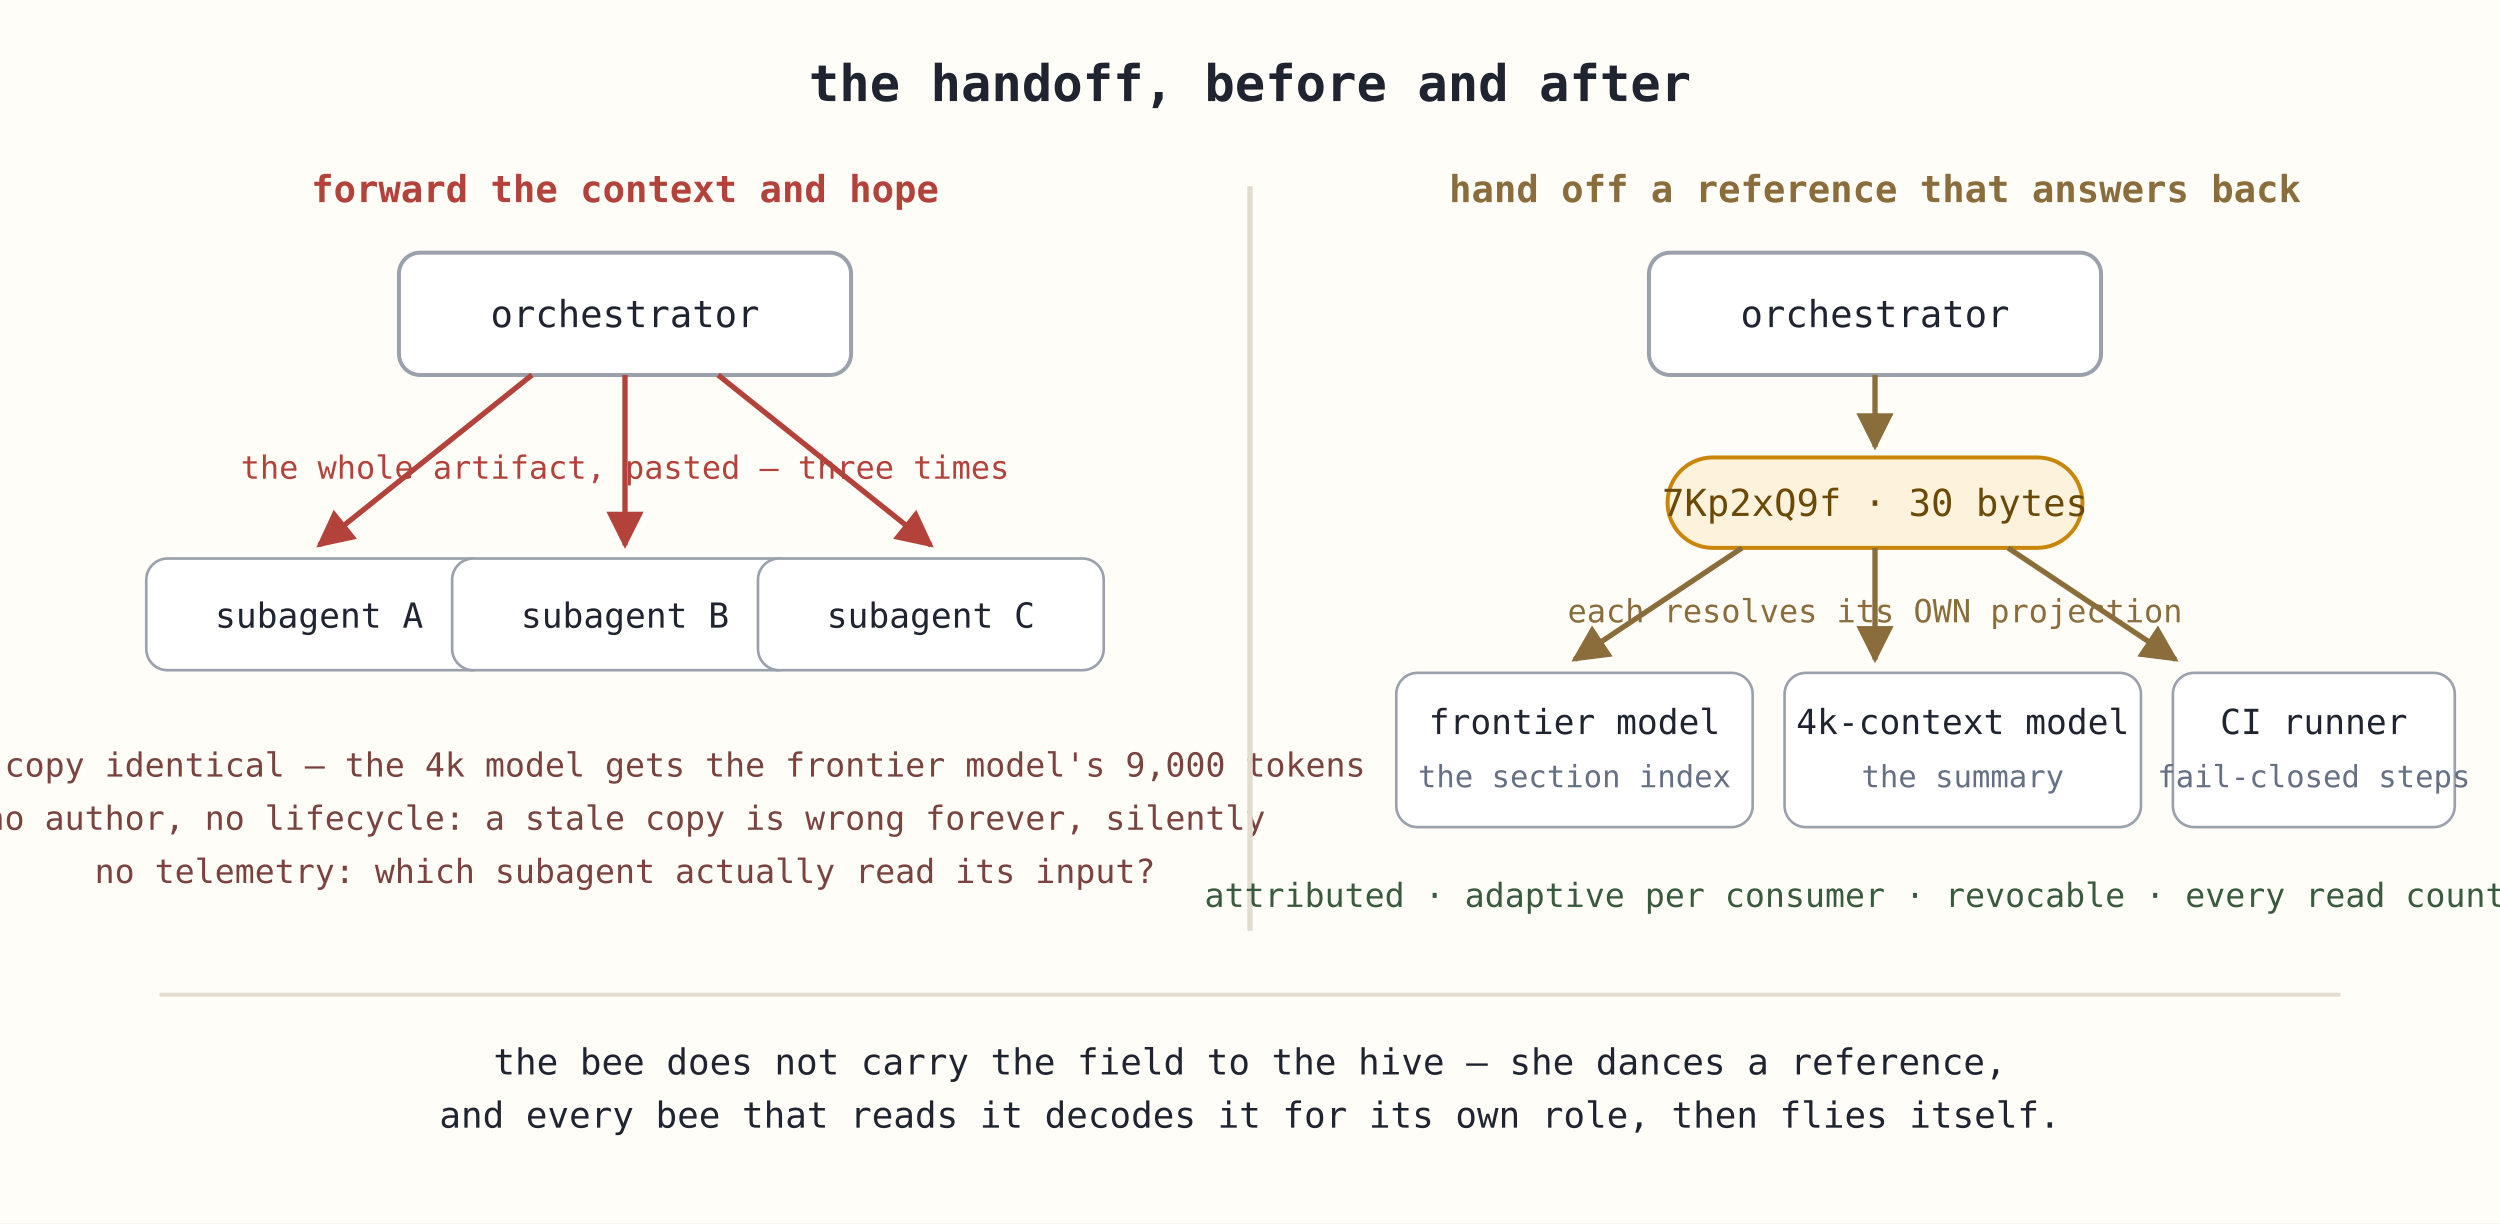
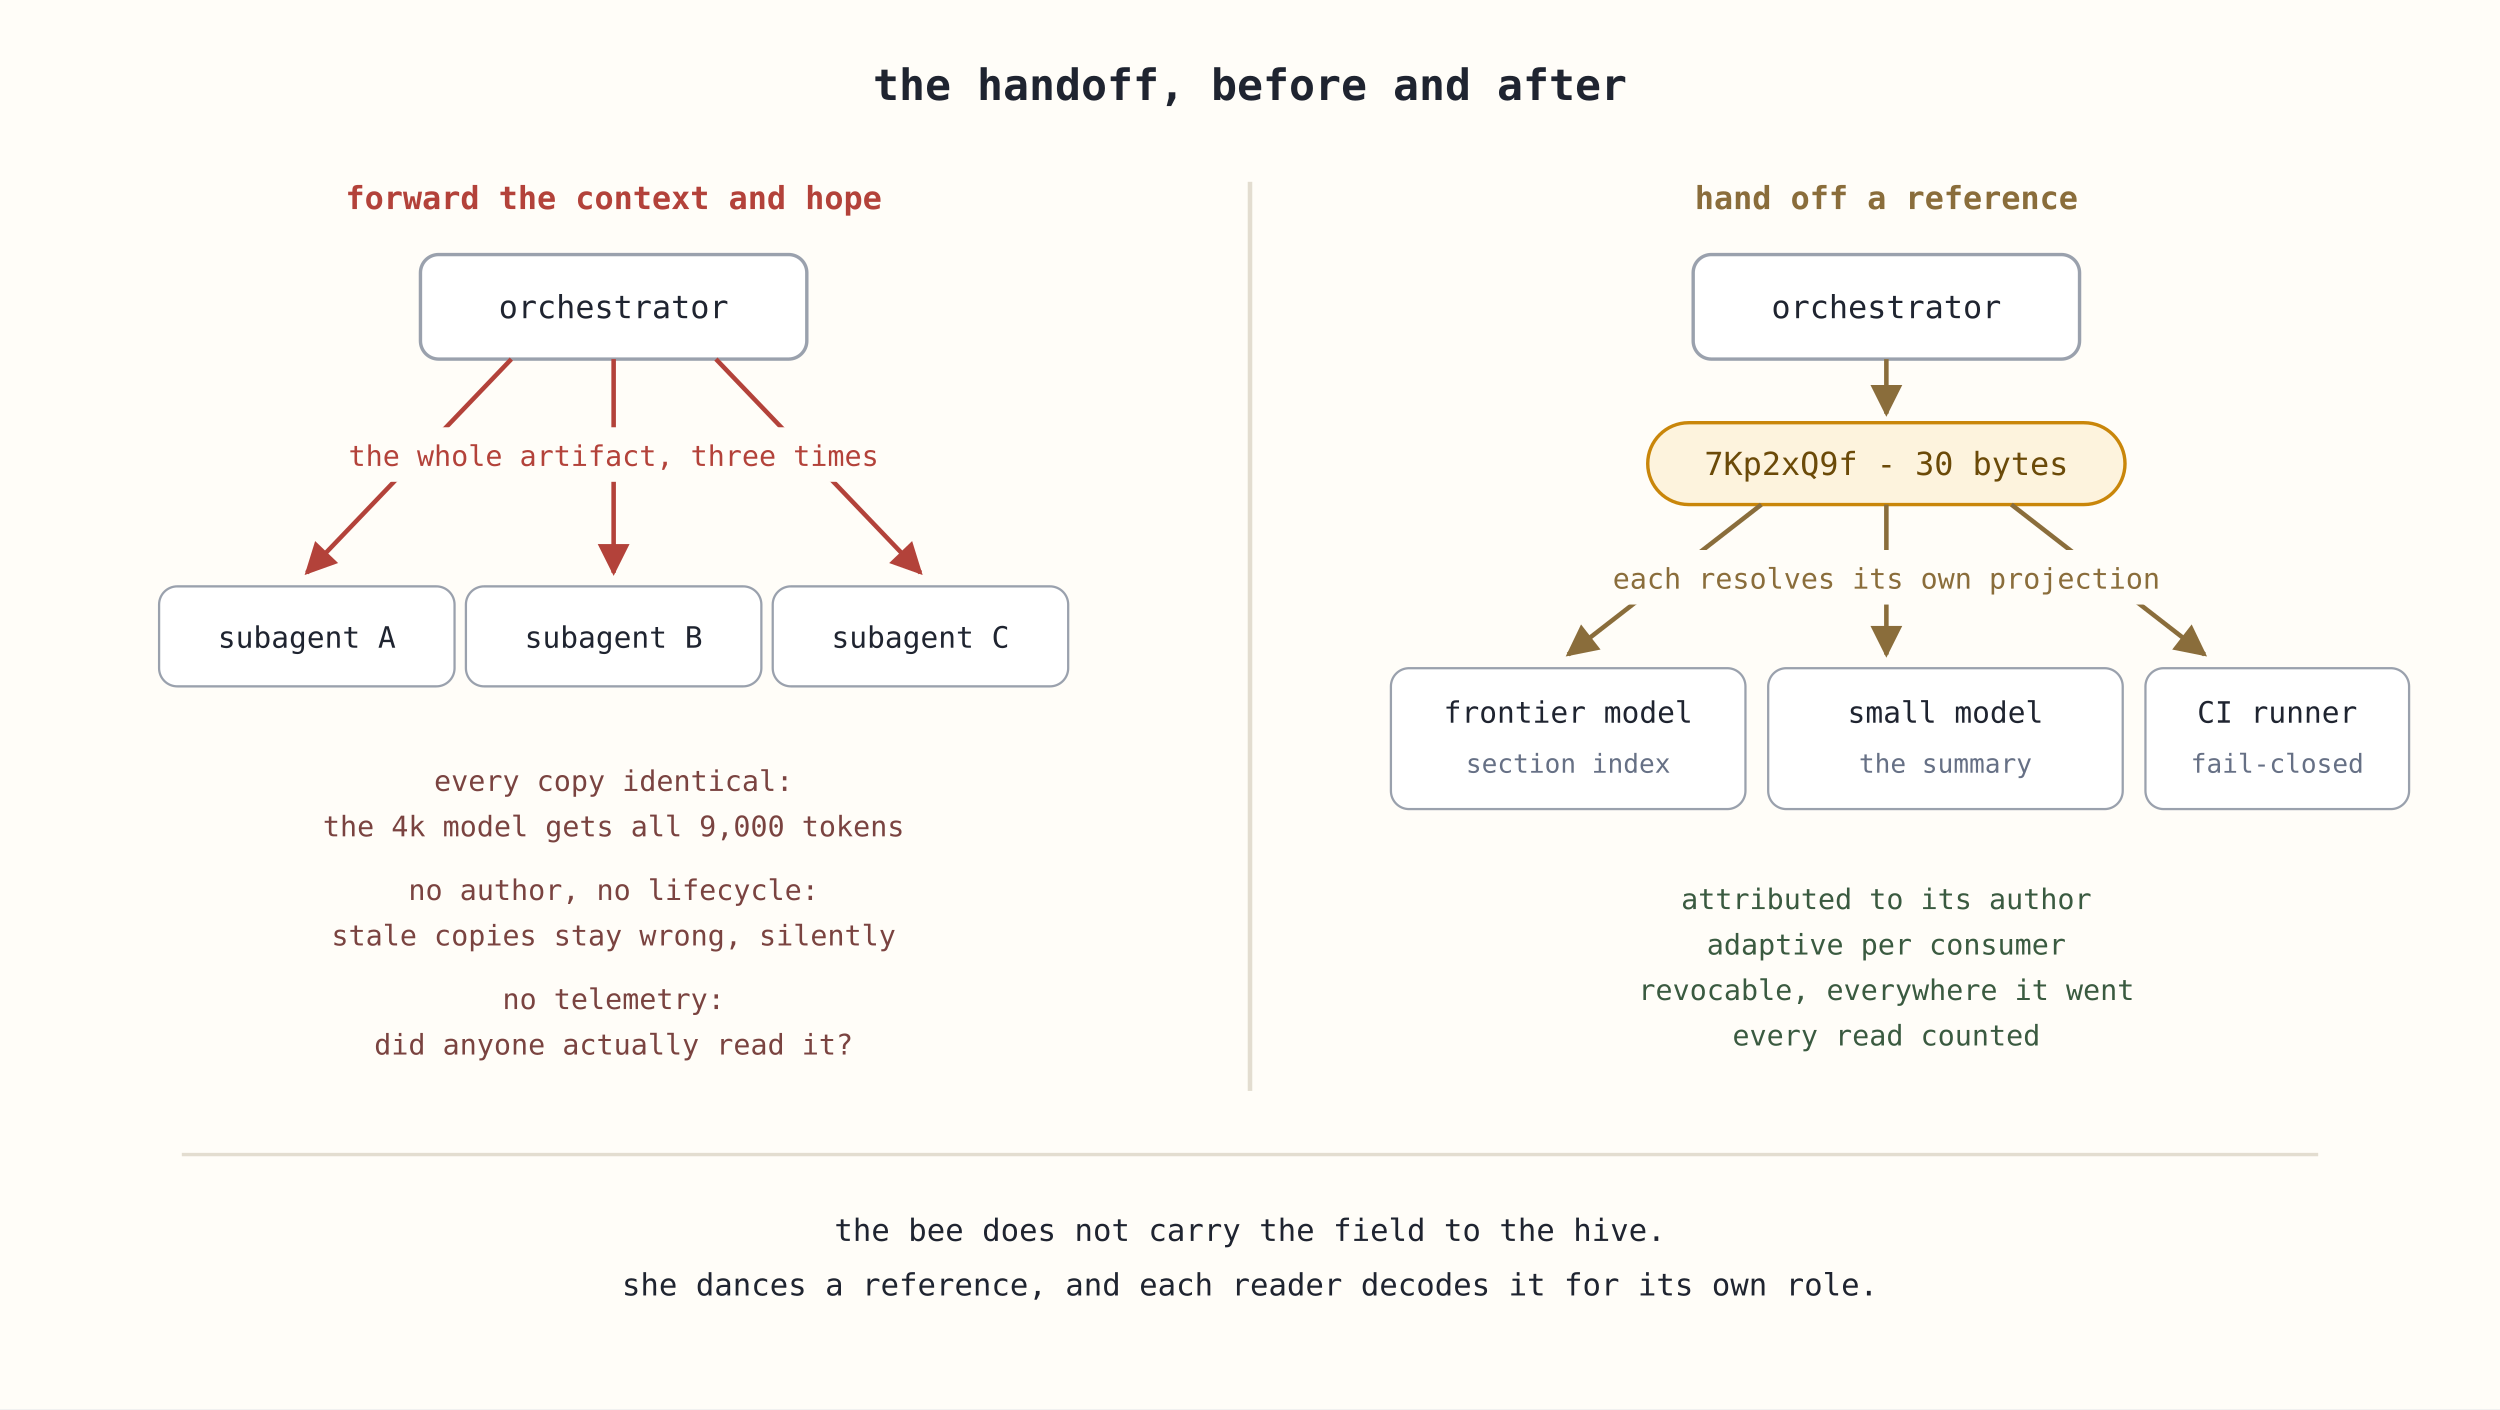
- <svg xmlns="http://www.w3.org/2000/svg" viewBox="0 0 940 460" font-family="ui-monospace, SFMono-Regular, Menlo, Consolas, monospace">
+ <svg xmlns="http://www.w3.org/2000/svg" viewBox="0 0 1100 620" font-family="ui-monospace, SFMono-Regular, Menlo, Consolas, monospace">
  <defs>
    <marker id="ha" viewBox="0 0 10 10" refX="9" refY="5" markerWidth="7" markerHeight="7" orient="auto-start-reverse">
      <path d="M 0 0 L 10 5 L 0 10 z" fill="#8a6d3b" />
    </marker>
    <marker id="hr" viewBox="0 0 10 10" refX="9" refY="5" markerWidth="7" markerHeight="7" orient="auto-start-reverse">
      <path d="M 0 0 L 10 5 L 0 10 z" fill="#b3423a" />
    </marker>
  </defs>
-   <rect width="940" height="460" fill="#fffdf8" />
-   <text x="470" y="38" text-anchor="middle" font-size="19" font-weight="bold" fill="#1f2430">the handoff, before and after</text>
-   <text x="235" y="76" text-anchor="middle" font-size="14" font-weight="bold" fill="#b3423a">forward the context and hope</text>
-   <rect x="150" y="95" width="170" height="46" rx="8" fill="#ffffff" stroke="#9aa1ad" stroke-width="1.5" />
-   <text x="235" y="123" text-anchor="middle" font-size="14" fill="#1f2430">orchestrator</text>
-   <line x1="200" y1="141" x2="120" y2="205" stroke="#b3423a" stroke-width="2" marker-end="url(#hr)" />
-   <line x1="235" y1="141" x2="235" y2="205" stroke="#b3423a" stroke-width="2" marker-end="url(#hr)" />
-   <line x1="270" y1="141" x2="350" y2="205" stroke="#b3423a" stroke-width="2" marker-end="url(#hr)" />
-   <text x="235" y="180" text-anchor="middle" font-size="12" fill="#b3423a">the whole artifact, pasted — three times</text>
+   <rect width="1100" height="620" fill="#fffdf8" />
+   <text x="550" y="44" text-anchor="middle" font-size="19" font-weight="bold" fill="#1f2430">the handoff, before and after</text>
+   <text x="270" y="92" text-anchor="middle" font-size="14" font-weight="bold" fill="#b3423a">forward the context and hope</text>
+   <rect x="185" y="112" width="170" height="46" rx="8" fill="#ffffff" stroke="#9aa1ad" stroke-width="1.5" />
+   <text x="270" y="140" text-anchor="middle" font-size="14" fill="#1f2430">orchestrator</text>
+   <line x1="225" y1="158" x2="135" y2="252" stroke="#b3423a" stroke-width="2" marker-end="url(#hr)" />
+   <line x1="270" y1="158" x2="270" y2="252" stroke="#b3423a" stroke-width="2" marker-end="url(#hr)" />
+   <line x1="315" y1="158" x2="405" y2="252" stroke="#b3423a" stroke-width="2" marker-end="url(#hr)" />
+   <rect x="145" y="188" width="250" height="24" fill="#fffdf8" />
+   <text x="270" y="205" text-anchor="middle" font-size="12.5" fill="#b3423a">the whole artifact, three times</text>
  <g font-size="13" fill="#1f2430">
-     <rect x="55" y="210" width="130" height="42" rx="8" fill="#ffffff" stroke="#9aa1ad" />
-     <text x="120" y="236" text-anchor="middle">subagent A</text>
-     <rect x="170" y="210" width="130" height="42" rx="8" fill="#ffffff" stroke="#9aa1ad" />
-     <text x="235" y="236" text-anchor="middle">subagent B</text>
-     <rect x="285" y="210" width="130" height="42" rx="8" fill="#ffffff" stroke="#9aa1ad" />
-     <text x="350" y="236" text-anchor="middle">subagent C</text>
+     <rect x="70" y="258" width="130" height="44" rx="8" fill="#ffffff" stroke="#9aa1ad" />
+     <text x="135" y="285" text-anchor="middle">subagent A</text>
+     <rect x="205" y="258" width="130" height="44" rx="8" fill="#ffffff" stroke="#9aa1ad" />
+     <text x="270" y="285" text-anchor="middle">subagent B</text>
+     <rect x="340" y="258" width="130" height="44" rx="8" fill="#ffffff" stroke="#9aa1ad" />
+     <text x="405" y="285" text-anchor="middle">subagent C</text>
  </g>
  <g font-size="12.5" fill="#7a4340">
-     <text x="235" y="292" text-anchor="middle">every copy identical — the 4k model gets the frontier model's 9,000 tokens</text>
-     <text x="235" y="312" text-anchor="middle">no author, no lifecycle: a stale copy is wrong forever, silently</text>
-     <text x="235" y="332" text-anchor="middle">no telemetry: which subagent actually read its input?</text>
+     <text x="270" y="348" text-anchor="middle">every copy identical:</text>
+     <text x="270" y="368" text-anchor="middle">the 4k model gets all 9,000 tokens</text>
+     <text x="270" y="396" text-anchor="middle">no author, no lifecycle:</text>
+     <text x="270" y="416" text-anchor="middle">stale copies stay wrong, silently</text>
+     <text x="270" y="444" text-anchor="middle">no telemetry:</text>
+     <text x="270" y="464" text-anchor="middle">did anyone actually read it?</text>
  </g>
-   <line x1="470" y1="70" x2="470" y2="350" stroke="#e3ddd0" stroke-width="2" />
-   <text x="705" y="76" text-anchor="middle" font-size="14" font-weight="bold" fill="#8a6d3b">hand off a reference that answers back</text>
-   <rect x="620" y="95" width="170" height="46" rx="8" fill="#ffffff" stroke="#9aa1ad" stroke-width="1.5" />
-   <text x="705" y="123" text-anchor="middle" font-size="14" fill="#1f2430">orchestrator</text>
-   <line x1="705" y1="141" x2="705" y2="168" stroke="#8a6d3b" stroke-width="2" marker-end="url(#ha)" />
-   <rect x="627" y="172" width="156" height="34" rx="17" fill="#fdf3dd" stroke="#c9860a" stroke-width="1.5" />
-   <text x="705" y="194" text-anchor="middle" font-size="14" fill="#6b4a08">7Kp2xQ9f · 30 bytes</text>
-   <line x1="655" y1="206" x2="592" y2="248" stroke="#8a6d3b" stroke-width="2" marker-end="url(#ha)" />
-   <line x1="705" y1="206" x2="705" y2="248" stroke="#8a6d3b" stroke-width="2" marker-end="url(#ha)" />
-   <line x1="755" y1="206" x2="818" y2="248" stroke="#8a6d3b" stroke-width="2" marker-end="url(#ha)" />
-   <text x="705" y="234" text-anchor="middle" font-size="12" fill="#8a6d3b">each resolves its OWN projection</text>
+   <line x1="550" y1="80" x2="550" y2="480" stroke="#e3ddd0" stroke-width="2" />
+   <text x="830" y="92" text-anchor="middle" font-size="14" font-weight="bold" fill="#8a6d3b">hand off a reference</text>
+   <rect x="745" y="112" width="170" height="46" rx="8" fill="#ffffff" stroke="#9aa1ad" stroke-width="1.5" />
+   <text x="830" y="140" text-anchor="middle" font-size="14" fill="#1f2430">orchestrator</text>
+   <line x1="830" y1="158" x2="830" y2="182" stroke="#8a6d3b" stroke-width="2" marker-end="url(#ha)" />
+   <rect x="725" y="186" width="210" height="36" rx="18" fill="#fdf3dd" stroke="#c9860a" stroke-width="1.5" />
+   <text x="830" y="209" text-anchor="middle" font-size="14" fill="#6b4a08">7Kp2xQ9f - 30 bytes</text>
+   <line x1="775" y1="222" x2="690" y2="288" stroke="#8a6d3b" stroke-width="2" marker-end="url(#ha)" />
+   <line x1="830" y1="222" x2="830" y2="288" stroke="#8a6d3b" stroke-width="2" marker-end="url(#ha)" />
+   <line x1="885" y1="222" x2="970" y2="288" stroke="#8a6d3b" stroke-width="2" marker-end="url(#ha)" />
+   <rect x="705" y="242" width="250" height="24" fill="#fffdf8" />
+   <text x="830" y="259" text-anchor="middle" font-size="12.5" fill="#8a6d3b">each resolves its own projection</text>
  <g font-size="13" fill="#1f2430">
-     <rect x="525" y="253" width="134" height="58" rx="8" fill="#ffffff" stroke="#9aa1ad" />
-     <text x="592" y="276" text-anchor="middle">frontier model</text>
-     <text x="592" y="296" text-anchor="middle" font-size="11.5" fill="#667085">the section index</text>
-     <rect x="671" y="253" width="134" height="58" rx="8" fill="#ffffff" stroke="#9aa1ad" />
-     <text x="738" y="276" text-anchor="middle">4k-context model</text>
-     <text x="738" y="296" text-anchor="middle" font-size="11.5" fill="#667085">the summary</text>
-     <rect x="817" y="253" width="106" height="58" rx="8" fill="#ffffff" stroke="#9aa1ad" />
-     <text x="870" y="276" text-anchor="middle">CI runner</text>
-     <text x="870" y="296" text-anchor="middle" font-size="11.5" fill="#667085">fail-closed steps</text>
+     <rect x="612" y="294" width="156" height="62" rx="8" fill="#ffffff" stroke="#9aa1ad" />
+     <text x="690" y="318" text-anchor="middle">frontier model</text>
+     <text x="690" y="340" text-anchor="middle" font-size="11.5" fill="#667085">section index</text>
+     <rect x="778" y="294" width="156" height="62" rx="8" fill="#ffffff" stroke="#9aa1ad" />
+     <text x="856" y="318" text-anchor="middle">small model</text>
+     <text x="856" y="340" text-anchor="middle" font-size="11.5" fill="#667085">the summary</text>
+     <rect x="900" y="380" width="0" height="0" fill="none" />
+     <rect x="944" y="294" width="116" height="62" rx="8" fill="#ffffff" stroke="#9aa1ad" />
+     <text x="1002" y="318" text-anchor="middle">CI runner</text>
+     <text x="1002" y="340" text-anchor="middle" font-size="11.5" fill="#667085">fail-closed</text>
  </g>
  <g font-size="12.5" fill="#3a5a40">
-     <text x="705" y="341" text-anchor="middle">attributed · adaptive per consumer · revocable · every read counted</text>
+     <text x="830" y="400" text-anchor="middle">attributed to its author</text>
+     <text x="830" y="420" text-anchor="middle">adaptive per consumer</text>
+     <text x="830" y="440" text-anchor="middle">revocable, everywhere it went</text>
+     <text x="830" y="460" text-anchor="middle">every read counted</text>
  </g>
-   <line x1="60" y1="374" x2="880" y2="374" stroke="#e3ddd0" stroke-width="1.5" />
-   <text x="470" y="404" text-anchor="middle" font-size="13.5" fill="#1f2430">the bee does not carry the field to the hive — she dances a reference,</text>
-   <text x="470" y="424" text-anchor="middle" font-size="13.5" fill="#1f2430">and every bee that reads it decodes it for its own role, then flies itself.</text>
+   <line x1="80" y1="508" x2="1020" y2="508" stroke="#e3ddd0" stroke-width="1.5" />
+   <text x="550" y="546" text-anchor="middle" font-size="13.5" fill="#1f2430">the bee does not carry the field to the hive.</text>
+   <text x="550" y="570" text-anchor="middle" font-size="13.5" fill="#1f2430">she dances a reference, and each reader decodes it for its own role.</text>
</svg>
